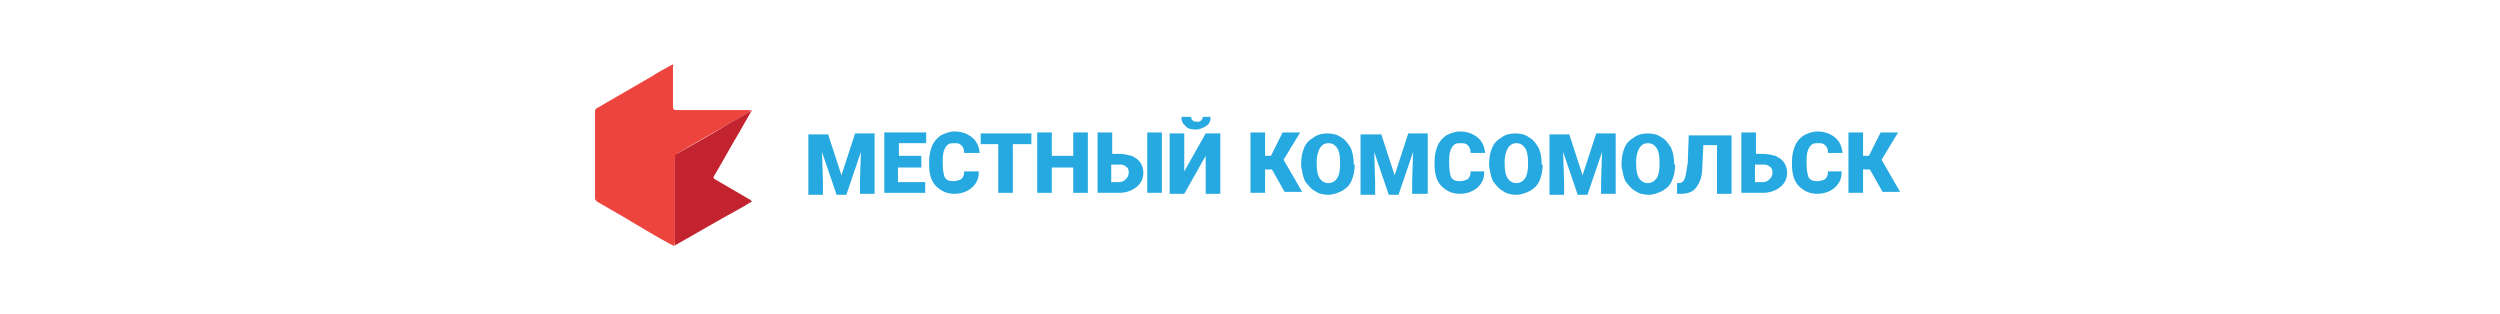
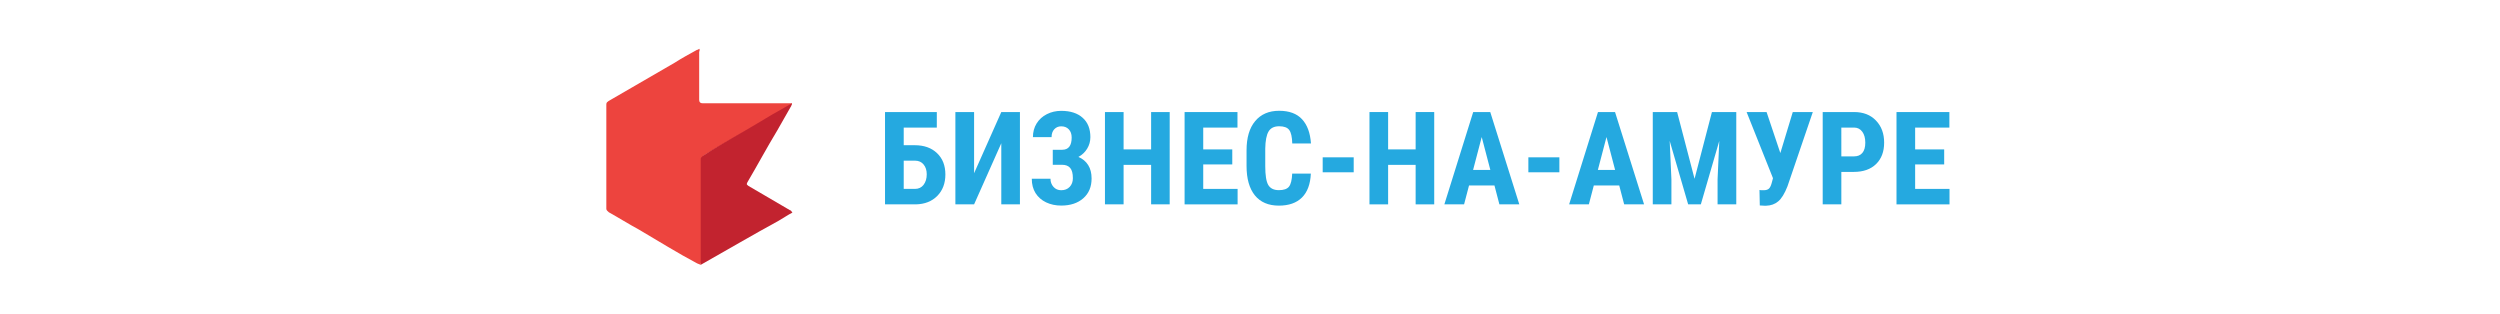
<svg xmlns="http://www.w3.org/2000/svg" version="1.1" id="Слой_1" image-rendering="optimizeQuality" text-rendering="geometricPrecision" shape-rendering="geometricPrecision" x="0px" y="0px" viewBox="0 0 256.7 32.2" style="enable-background:new 0 0 256.7 32.2;" xml:space="preserve">
-   <style type="text/css">
+   <defs id="defs51" />
+   <style type="text/css" id="style2">
	.st0{fill:#ED443E;}
	.st1{fill:#C2232F;}
	.st2{fill:#25A9E0;}
</style>
-   <g>
-     <path class="st0" d="M69.3,25.2c-0.2,0.1-0.3-0.1-0.4-0.1c-1.7-0.9-3.3-1.9-5-2.9c-0.9-0.5-1.7-1-2.6-1.5c-0.1-0.1-0.2-0.2-0.2-0.3   c0-3,0-6,0-9c0-0.2,0.1-0.2,0.2-0.3c1.9-1.1,3.8-2.2,5.7-3.3c0.6-0.4,1.2-0.7,1.9-1.1c0.1,0,0.2-0.1,0.2-0.1c0.1,0.1,0,0.2,0,0.3   c0,1.4,0,2.7,0,4.1c0,0.2,0.1,0.3,0.3,0.3c2.5,0,4.9,0,7.4,0c0.1,0,0.2,0,0.3,0c0,0.1-0.2,0.1-0.2,0.2c-0.8,0.5-1.6,0.9-2.4,1.4   c-1.7,1-3.4,1.9-5,2.9c-0.1,0.1-0.2,0.2-0.2,0.3c0,2.9,0,5.9,0,8.8C69.2,25,69.2,25.1,69.3,25.2z" />
-     <path class="st1" d="M69.3,25.2c-0.1-0.1,0-0.2,0-0.3c0-2.9,0-5.9,0-8.8c0-0.2,0.1-0.3,0.2-0.3c1.7-1,3.4-1.9,5-2.9   c0.8-0.5,1.6-0.9,2.4-1.4c0.1-0.1,0.2,0,0.2-0.2c0.1,0.1,0.1,0.1,0,0.2c-0.4,0.7-0.8,1.4-1.2,2.1c-0.9,1.5-1.7,3-2.6,4.5   c-0.1,0.2,0,0.2,0.1,0.3c1.2,0.7,2.4,1.4,3.6,2.1c0.1,0,0.1,0.1,0.2,0.2c-0.4,0.2-0.8,0.5-1.2,0.7C73.8,22.6,71.6,23.9,69.3,25.2   C69.3,25.2,69.3,25.2,69.3,25.2z" />
+   <style id="style2-356" type="text/css">
+ 	.st0{fill:#ED443E;}
+ 	.st1{fill:#C2232F;}
+ 	.st2{fill:#25A9E0;}
+ </style>
+   <style type="text/css" id="style2-35">
+ 	.st0{fill:#ED443E;}
+ 	.st1{fill:#C2232F;}
+ 	.st2{fill:#25A9E0;}
+ </style>
+   <style id="style2-3" type="text/css">
+ 	.st0{fill:#ED443E;}
+ 	.st1{fill:#C2232F;}
+ 	.st2{fill:#25A9E0;}
+ </style>
+   <style type="text/css" id="style2-6">
+ 	.st0{fill:#ED443E;}
+ 	.st1{fill:#C2232F;}
+ </style>
+   <g style="image-rendering:optimizeQuality;shape-rendering:geometricPrecision;text-rendering:geometricPrecision" id="g870" transform="matrix(0.2915357,0,0,0.2915357,62.25813,5.007102)">
+     <path class="st0" d="M 33.243,76.1 C 32,75.6 32.364,75.743 32,75.6 25,71.9 18.5,67.8 11.5,63.7 7.8,61.7 4.5,59.6 0.9,57.6 0.4,57.2 0,56.8 0,56.4 V 19.6 C 0,18.8 0.4,18.8 0.8,18.4 8.6,13.9 16.4,9.4 24.1,4.9 26.6,3.3 29,2 31.9,0.4 32.3,0.4 32.7,0 32.7,0 c 0.4,0.4 0,0.8 0,1.2 V 18 c 0,0.8 0.4,1.2 1.2,1.2 h 30.3 1.2 c -0.257,0.9 -0.2,0.4 -0.8,0.8 -3.7,2.1 -6.5,3.7 -9.8,5.7 -7,4.1 -13.9,7.8 -20.5,11.9 -0.037,0.884 -0.578,1.243 -0.8,1.2 v 36 c -0.257,1.3 -0.258,0.13 -0.257,1.3 z" id="path4-7" style="fill:#ed443e" />
+     <path class="st1" d="m 33.243,76.1 v -1.2 -36 c 0,-0.538 0.118,-0.575 0.8,-1.2 7.7,-5 13.2,-7.8 20.3,-12.1 3.3,-2 3.324,-2.035 11.057,-6.4 v 0 c -0.257,0.9 -0.157,0.5 -0.257,0.9 -1.6,2.9 -3.3,5.7 -4.9,8.6 -3.7,6.1 -7,12.3 -10.6,18.4 -0.4,0.8 0,0.8 0.4,1.2 4.9,2.9 9.8,5.7 14.7,8.6 0.4,0 0.4,0.4 0.8,0.8 -1.6,0.8 -3.3,2 -4.9,2.9 -9,4.9 -18,10.2 -27.4,15.5 z" id="path6-5" style="fill:#c2232f" />
  </g>
-   <g>
-     <path class="st2" d="M85,13.7l1.4,4.3l1.4-4.3h2v6.2h-1.5v-1.4l0.1-2.9l-1.5,4.4h-1l-1.5-4.4l0.1,3v1.4h-1.5v-6.2H85z" />
-     <path class="st2" d="M94.5,17.2h-2.3v1.5h2.8v1.1h-4.2v-6.2h4.3v1.1h-2.8v1.3h2.3V17.2z" />
-     <path class="st2" d="M100.5,17.7c0,0.4-0.1,0.8-0.3,1.1s-0.5,0.6-0.9,0.8c-0.4,0.2-0.8,0.3-1.3,0.3c-0.8,0-1.4-0.3-1.9-0.8   c-0.5-0.5-0.7-1.3-0.7-2.2v-0.3c0-0.6,0.1-1.1,0.3-1.6c0.2-0.5,0.5-0.8,0.9-1.1c0.4-0.2,0.9-0.4,1.4-0.4c0.7,0,1.3,0.2,1.8,0.6   c0.5,0.4,0.7,0.9,0.8,1.6H99c0-0.4-0.1-0.6-0.3-0.8c-0.2-0.2-0.4-0.2-0.8-0.2c-0.4,0-0.6,0.1-0.8,0.4c-0.2,0.3-0.3,0.7-0.3,1.3v0.4   c0,0.7,0.1,1.1,0.2,1.4c0.2,0.3,0.4,0.4,0.9,0.4c0.3,0,0.6-0.1,0.8-0.2c0.2-0.2,0.3-0.4,0.3-0.8H100.5z" />
-     <path class="st2" d="M105.9,14.8h-1.9v5h-1.5v-5h-1.8v-1.1h5.2V14.8z" />
-     <path class="st2" d="M111.7,19.8h-1.5v-2.6h-2.2v2.6h-1.5v-6.2h1.5v2.4h2.2v-2.4h1.5V19.8z" />
-     <path class="st2" d="M114.1,15.8h0.8c0.5,0,0.9,0.1,1.3,0.2c0.4,0.2,0.7,0.4,0.9,0.7c0.2,0.3,0.3,0.7,0.3,1c0,0.6-0.2,1.1-0.7,1.5   c-0.5,0.4-1.1,0.6-1.8,0.6h-2.2v-6.2h1.5V15.8z M114.1,16.9v1.8h0.8c0.3,0,0.5-0.1,0.7-0.3c0.2-0.2,0.3-0.4,0.3-0.7   c0-0.3-0.1-0.5-0.3-0.6c-0.2-0.2-0.4-0.2-0.7-0.2H114.1z M119.3,19.8h-1.5v-6.2h1.5V19.8z" />
-     <path class="st2" d="M123.8,13.7h1.5v6.2h-1.5v-3.9l-2.2,3.9h-1.5v-6.2h1.5v3.9L123.8,13.7z M124.3,12c0,0.4-0.1,0.7-0.4,0.9   c-0.3,0.2-0.7,0.4-1.1,0.4c-0.5,0-0.9-0.1-1.1-0.4c-0.3-0.2-0.4-0.6-0.4-0.9h1c0,0.2,0.1,0.3,0.2,0.4c0.1,0.1,0.3,0.1,0.4,0.1   c0.2,0,0.3,0,0.4-0.1c0.1-0.1,0.2-0.2,0.2-0.4H124.3z" />
-     <path class="st2" d="M130.6,17.4h-0.7v2.4h-1.5v-6.2h1.5V16h0.6l1.2-2.4h1.8l-1.7,2.8l1.9,3.3h-1.8L130.6,17.4z" />
-     <path class="st2" d="M139.1,16.9c0,0.6-0.1,1.1-0.3,1.6c-0.2,0.5-0.5,0.8-1,1.1c-0.4,0.2-0.9,0.4-1.4,0.4c-0.5,0-1-0.1-1.4-0.4   c-0.4-0.2-0.7-0.6-1-1c-0.2-0.4-0.3-1-0.4-1.5v-0.3c0-0.6,0.1-1.1,0.3-1.6c0.2-0.5,0.5-0.8,1-1.1c0.4-0.3,0.9-0.4,1.4-0.4   c0.5,0,1,0.1,1.4,0.4c0.4,0.2,0.7,0.6,1,1.1c0.2,0.5,0.3,1,0.3,1.6V16.9z M137.6,16.6c0-0.6-0.1-1.1-0.3-1.4   c-0.2-0.3-0.5-0.5-0.9-0.5c-0.7,0-1.1,0.6-1.2,1.7l0,0.5c0,0.6,0.1,1.1,0.3,1.4c0.2,0.3,0.5,0.5,0.9,0.5c0.4,0,0.7-0.2,0.9-0.5   c0.2-0.3,0.3-0.8,0.3-1.4V16.6z" />
-     <path class="st2" d="M141.8,13.7l1.4,4.3l1.4-4.3h2v6.2H145v-1.4l0.1-2.9l-1.5,4.4h-1l-1.5-4.4l0.1,3v1.4h-1.5v-6.2H141.8z" />
-     <path class="st2" d="M152.4,17.7c0,0.4-0.1,0.8-0.3,1.1c-0.2,0.3-0.5,0.6-0.9,0.8c-0.4,0.2-0.8,0.3-1.3,0.3c-0.8,0-1.4-0.3-1.9-0.8   c-0.5-0.5-0.7-1.3-0.7-2.2v-0.3c0-0.6,0.1-1.1,0.3-1.6c0.2-0.5,0.5-0.8,0.9-1.1c0.4-0.2,0.9-0.4,1.4-0.4c0.7,0,1.3,0.2,1.8,0.6   c0.5,0.4,0.7,0.9,0.8,1.6H151c0-0.4-0.1-0.6-0.3-0.8c-0.2-0.2-0.4-0.2-0.8-0.2c-0.4,0-0.6,0.1-0.8,0.4c-0.2,0.3-0.3,0.7-0.3,1.3   v0.4c0,0.7,0.1,1.1,0.2,1.4c0.2,0.3,0.4,0.4,0.9,0.4c0.3,0,0.6-0.1,0.8-0.2c0.2-0.2,0.3-0.4,0.3-0.8H152.4z" />
-     <path class="st2" d="M158.4,16.9c0,0.6-0.1,1.1-0.3,1.6c-0.2,0.5-0.5,0.8-1,1.1c-0.4,0.2-0.9,0.4-1.4,0.4s-1-0.1-1.4-0.4   c-0.4-0.2-0.7-0.6-1-1c-0.2-0.4-0.3-1-0.4-1.5v-0.3c0-0.6,0.1-1.1,0.3-1.6c0.2-0.5,0.5-0.8,1-1.1c0.4-0.3,0.9-0.4,1.4-0.4   c0.5,0,1,0.1,1.4,0.4c0.4,0.2,0.7,0.6,1,1.1c0.2,0.5,0.3,1,0.3,1.6V16.9z M156.9,16.6c0-0.6-0.1-1.1-0.3-1.4   c-0.2-0.3-0.5-0.5-0.9-0.5c-0.7,0-1.1,0.6-1.2,1.7l0,0.5c0,0.6,0.1,1.1,0.3,1.4c0.2,0.3,0.5,0.5,0.9,0.5c0.4,0,0.7-0.2,0.9-0.5   c0.2-0.3,0.3-0.8,0.3-1.4V16.6z" />
-     <path class="st2" d="M161.1,13.7l1.4,4.3l1.4-4.3h2v6.2h-1.5v-1.4l0.1-2.9l-1.5,4.4h-1l-1.5-4.4l0.1,3v1.4h-1.5v-6.2H161.1z" />
-     <path class="st2" d="M172,16.9c0,0.6-0.1,1.1-0.3,1.6c-0.2,0.5-0.5,0.8-1,1.1c-0.4,0.2-0.9,0.4-1.4,0.4s-1-0.1-1.4-0.4   c-0.4-0.2-0.7-0.6-1-1c-0.2-0.4-0.3-1-0.4-1.5v-0.3c0-0.6,0.1-1.1,0.3-1.6c0.2-0.5,0.5-0.8,1-1.1c0.4-0.3,0.9-0.4,1.4-0.4   c0.5,0,1,0.1,1.4,0.4c0.4,0.2,0.7,0.6,1,1.1c0.2,0.5,0.3,1,0.3,1.6V16.9z M170.4,16.6c0-0.6-0.1-1.1-0.3-1.4   c-0.2-0.3-0.5-0.5-0.9-0.5c-0.7,0-1.1,0.6-1.2,1.7l0,0.5c0,0.6,0.1,1.1,0.3,1.4c0.2,0.3,0.5,0.5,0.9,0.5c0.4,0,0.7-0.2,0.9-0.5   c0.2-0.3,0.3-0.8,0.3-1.4V16.6z" />
-     <path class="st2" d="M177.8,13.7v6.2h-1.5v-5h-1.4l-0.1,2.1c0,0.7-0.1,1.3-0.3,1.7c-0.2,0.4-0.4,0.7-0.7,0.9   c-0.3,0.2-0.7,0.3-1.2,0.3h-0.4v-1.1l0.2,0c0.3,0,0.5-0.2,0.6-0.5c0.1-0.3,0.2-0.9,0.3-1.6l0.1-2.8H177.8z" />
-     <path class="st2" d="M180.2,15.8h0.8c0.5,0,0.9,0.1,1.3,0.2c0.4,0.2,0.7,0.4,0.9,0.7c0.2,0.3,0.3,0.7,0.3,1c0,0.6-0.2,1.1-0.7,1.5   c-0.5,0.4-1.1,0.6-1.8,0.6h-2.2v-6.2h1.5V15.8z M180.2,16.9v1.8h0.8c0.3,0,0.5-0.1,0.7-0.3s0.3-0.4,0.3-0.7c0-0.3-0.1-0.5-0.3-0.6   c-0.2-0.2-0.4-0.2-0.7-0.2H180.2z" />
-     <path class="st2" d="M189.1,17.7c0,0.4-0.1,0.8-0.3,1.1c-0.2,0.3-0.5,0.6-0.9,0.8c-0.4,0.2-0.8,0.3-1.3,0.3c-0.8,0-1.4-0.3-1.9-0.8   c-0.5-0.5-0.7-1.3-0.7-2.2v-0.3c0-0.6,0.1-1.1,0.3-1.6c0.2-0.5,0.5-0.8,0.9-1.1c0.4-0.2,0.9-0.4,1.4-0.4c0.7,0,1.3,0.2,1.8,0.6   c0.5,0.4,0.7,0.9,0.8,1.6h-1.5c0-0.4-0.1-0.6-0.3-0.8c-0.2-0.2-0.4-0.2-0.8-0.2c-0.4,0-0.6,0.1-0.8,0.4c-0.2,0.3-0.3,0.7-0.3,1.3   v0.4c0,0.7,0.1,1.1,0.2,1.4c0.2,0.3,0.4,0.4,0.9,0.4c0.3,0,0.6-0.1,0.8-0.2c0.2-0.2,0.3-0.4,0.3-0.8H189.1z" />
-     <path class="st2" d="M192,17.4h-0.7v2.4h-1.5v-6.2h1.5V16h0.6l1.2-2.4h1.8l-1.7,2.8l1.9,3.3h-1.8L192,17.4z" />
+   <g aria-label="БИЗНЕС-НА-АМУРЕ" transform="translate(100.5527,-39.23083)" style="font-style:normal;font-variant:normal;font-weight:bold;font-stretch:normal;font-size:13.333px;line-height:1.25;font-family:'Roboto Condensed';-inkscape-font-specification:'Roboto Condensed, Bold';letter-spacing:0px;word-spacing:0px;fill:#25a9e0;fill-opacity:1;stroke:none;image-rendering:optimizeQuality;shape-rendering:geometricPrecision;text-rendering:geometricPrecision" id="flowRoot872">
+     <path d="m -4.361,52.331 h -3.398 v 1.81 h 1.133 q 1.439,0 2.292,0.82 0.853,0.814 0.853,2.181 0,1.361 -0.833,2.207 -0.833,0.84 -2.207,0.866 h -3.158 v -9.479 h 5.319 z m -3.398,3.398 v 2.897 h 1.159 q 0.56,0 0.879,-0.417 0.326,-0.423 0.326,-1.081 0,-0.618 -0.319,-1.003 -0.312,-0.391 -0.872,-0.397 z" id="path850" />
+     <path d="m 2.26,50.736 h 1.914 v 9.479 H 2.26 v -6.276 l -2.793,6.276 H -2.454 v -9.479 h 1.921 v 6.283 z" id="path852" />
+     <path d="m 9.486,53.347 q 0,-0.521 -0.293,-0.833 -0.286,-0.312 -0.781,-0.312 -0.436,0 -0.716,0.306 -0.273,0.299 -0.273,0.801 H 5.508 q 0,-0.788 0.378,-1.4 0.384,-0.618 1.055,-0.957 0.671,-0.339 1.471,-0.339 1.413,0 2.201,0.71 0.794,0.703 0.794,1.986 0,0.651 -0.332,1.191 -0.326,0.534 -0.898,0.846 0.651,0.273 1.003,0.833 0.352,0.553 0.352,1.38 0,1.283 -0.853,2.031 -0.853,0.749 -2.266,0.749 -0.859,0 -1.556,-0.332 Q 6.166,59.675 5.775,59.057 5.391,58.438 5.391,57.585 h 1.921 q 0,0.488 0.306,0.833 0.306,0.345 0.794,0.345 0.547,0 0.872,-0.345 0.326,-0.345 0.326,-0.892 0,-0.736 -0.28,-1.055 -0.28,-0.319 -0.814,-0.319 H 7.546 v -1.543 h 0.977 q 0.964,-0.006 0.964,-1.263 z" id="path854" />
+     <path d="M 19.551,60.215 H 17.644 v -4.056 h -2.826 v 4.056 h -1.914 v -9.479 h 1.914 v 3.835 h 2.826 v -3.835 h 1.908 z" id="path856" />
+     <path d="m 25.977,56.114 h -2.982 v 2.513 h 3.529 v 1.589 h -5.443 v -9.479 h 5.43 v 1.595 h -3.516 v 2.24 h 2.982 z" id="path858" />
+     <path d="m 34.044,57.058 q -0.072,1.621 -0.911,2.454 -0.84,0.833 -2.37,0.833 -1.608,0 -2.467,-1.055 -0.853,-1.061 -0.853,-3.021 V 54.675 q 0,-1.953 0.885,-3.008 0.885,-1.061 2.461,-1.061 1.549,0 2.35,0.866 0.807,0.866 0.918,2.487 h -1.921 q -0.026,-1.003 -0.312,-1.38 -0.28,-0.384 -1.035,-0.384 -0.768,0 -1.087,0.54 -0.319,0.534 -0.339,1.764 v 1.79 q 0,1.413 0.312,1.94 0.319,0.527 1.087,0.527 0.755,0 1.042,-0.365 0.286,-0.371 0.326,-1.335 z" id="path860" />
+     <path d="M 38.445,56.921 H 35.261 V 55.385 H 38.445 Z" id="path862" />
+     <path d="m 46.713,60.215 h -1.908 v -4.056 h -2.826 v 4.056 h -1.914 v -9.479 h 1.914 v 3.835 h 2.826 v -3.835 h 1.908 z" id="path864" />
+     <path d="m 52.898,58.275 h -2.611 l -0.508,1.94 h -2.025 l 2.962,-9.479 h 1.751 l 2.982,9.479 h -2.044 z m -2.194,-1.595 h 1.771 l -0.885,-3.379 z" id="path866" />
+     <path d="m 59.564,56.921 h -3.184 v -1.536 h 3.184 z" id="path868" />
+     <path d="m 65.71,58.275 h -2.611 l -0.508,1.94 h -2.025 l 2.962,-9.479 h 1.751 l 2.982,9.479 h -2.044 z m -2.194,-1.595 h 1.771 l -0.885,-3.379 z" id="path870" />
+     <path d="m 71.654,50.736 1.79,6.855 1.784,-6.855 h 2.5 v 9.479 H 75.808 V 57.65 l 0.176,-3.952 -1.895,6.517 h -1.302 l -1.895,-6.517 0.176,3.952 v 2.565 h -1.914 v -9.479 z" id="path872" />
+     <path d="m 82.253,54.949 1.276,-4.212 h 2.057 l -2.598,7.617 q -0.443,1.133 -0.957,1.556 -0.508,0.423 -1.224,0.443 h -0.208 l -0.456,-0.026 -0.033,-1.589 q 0.065,0.026 0.423,0.026 0.365,0 0.547,-0.163 0.189,-0.163 0.326,-0.729 l 0.091,-0.345 -2.708,-6.79 h 2.051 z" id="path874" />
+     <path d="m 88.516,56.882 v 3.333 h -1.914 v -9.479 h 3.229 q 1.406,0 2.24,0.872 0.84,0.872 0.84,2.266 0,1.393 -0.827,2.201 -0.827,0.807 -2.292,0.807 z m 0,-1.595 h 1.315 q 0.547,0 0.846,-0.358 0.299,-0.358 0.299,-1.042 0,-0.71 -0.306,-1.126 -0.306,-0.423 -0.82,-0.43 h -1.335 z" id="path876" />
+     <path d="m 99.076,56.114 h -2.982 v 2.513 h 3.529 v 1.589 h -5.443 v -9.479 h 5.43 v 1.595 h -3.516 v 2.24 h 2.982 z" id="path878" />
  </g>
</svg>
